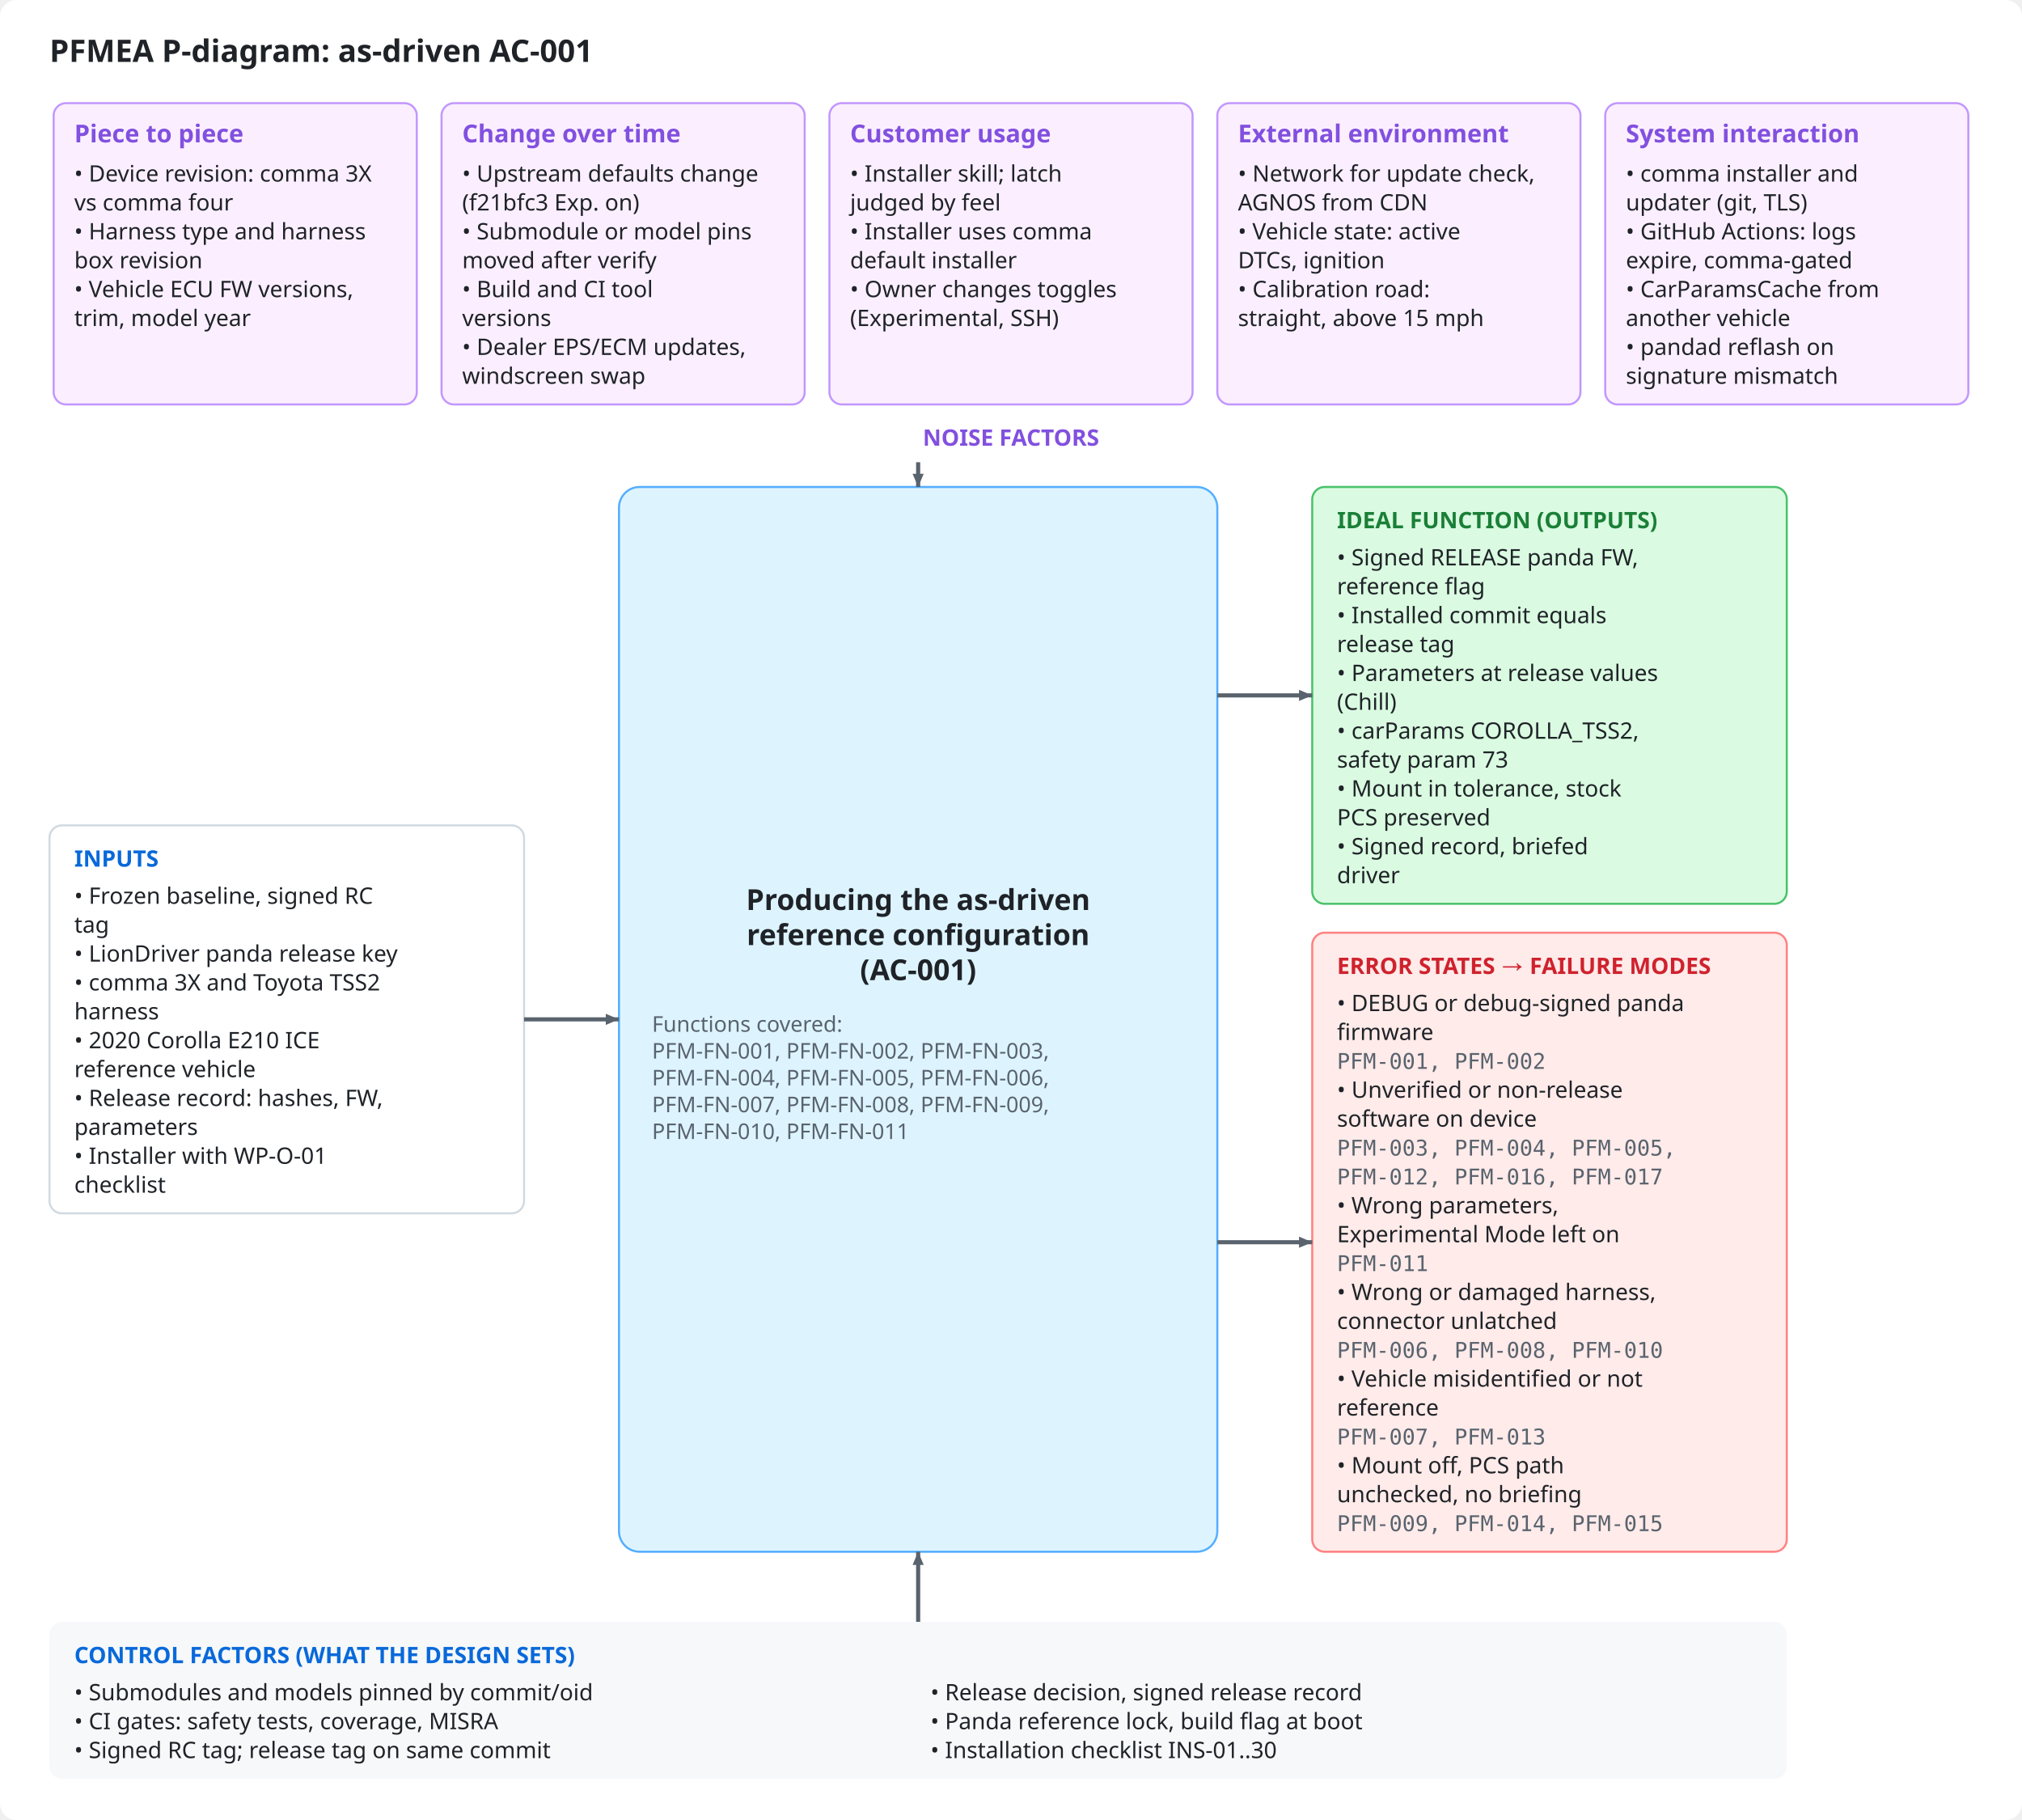
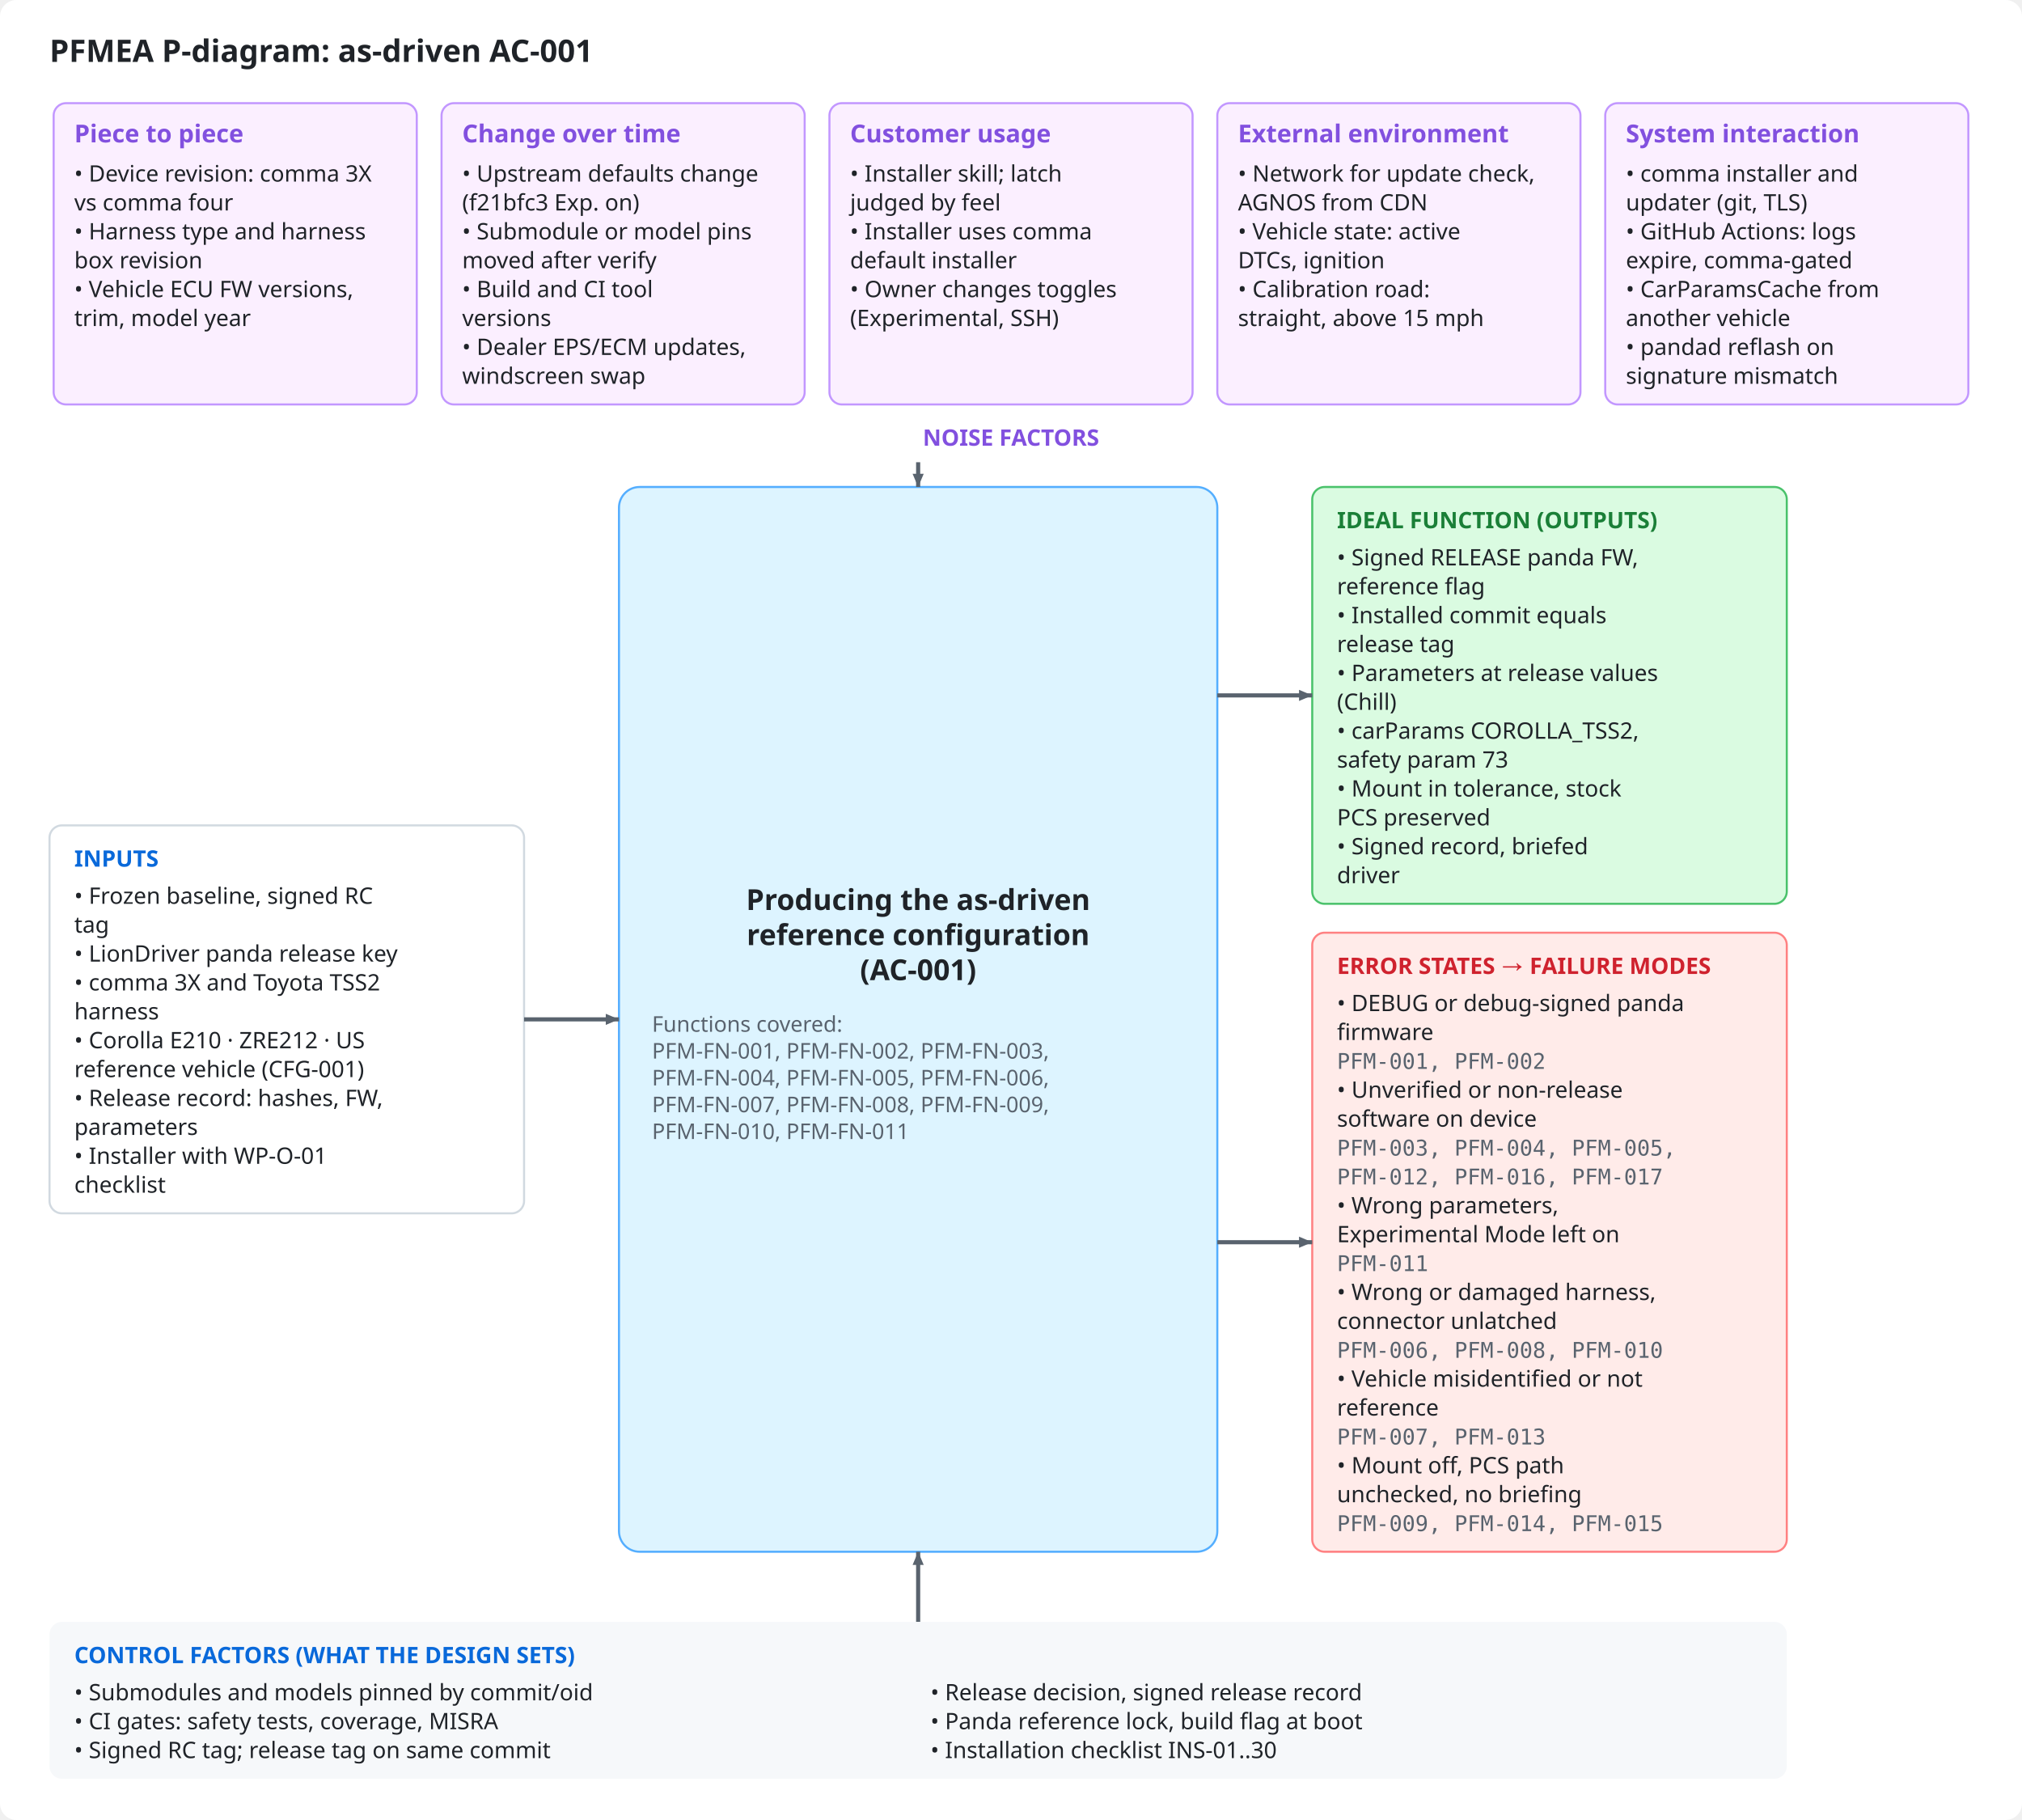
<svg xmlns="http://www.w3.org/2000/svg" viewBox="0 0 980 882" width="980" height="882" role="img">
  <style>
.bg{fill:#ffffff}.ink{fill:#1f2328}.mut{fill:#59636e}.acc{fill:#0969da}.surf{fill:#f6f8fa}.box{fill:#ffffff;stroke:#d1d9e0}
.in{fill:#ddf4ff;stroke:#54aeff}.out{fill:#f6f8fa;stroke:#d1d9e0}.bd{fill:none;stroke:#0969da;stroke-dasharray:6 4}.frame{fill:none;stroke:#d1d9e0}
.hS{fill:#ffebe9}.h{fill:#cf222e}.mS{fill:#fff8c5}.m{fill:#9a6700}.lS{fill:#dafbe1}.l{fill:#1a7f37}
.hB{fill:#ffebe9;stroke:#ff8182}.lB{fill:#dafbe1;stroke:#4ac26b}.nB{fill:#fbefff;stroke:#c297ff}.n{fill:#8250df}
.ln{stroke:#59636e;fill:none}.data{stroke:#0969da;fill:none}.energy{stroke:#bc4c00;fill:none;stroke-width:2.2}
.physical{stroke:#59636e;fill:none;stroke-dasharray:5 3}.material{stroke:#1a7f37;fill:none;stroke-dasharray:1.5 3}
.ah{fill:#59636e}.lbl{fill:#ffffff}.lane{fill:#f6f8fa}.laneT{fill:#59636e}
text{font-family:-apple-system,BlinkMacSystemFont,"Segoe UI","Noto Sans",Helvetica,Arial,sans-serif}
.mono{font-family:ui-monospace,SFMono-Regular,"SF Mono",Menlo,Consolas,monospace}
@media (prefers-color-scheme: dark){
.bg{fill:#0d1117}.ink{fill:#e6edf3}.mut{fill:#9198a1}.acc{fill:#4493f8}.surf{fill:#151b23}.box{fill:#0d1117;stroke:#3d444d}
.in{fill:#0c2d6b;stroke:#1f6feb}.out{fill:#151b23;stroke:#3d444d}.bd{stroke:#4493f8}.frame{stroke:#3d444d}
.hS{fill:#3c1618}.h{fill:#ff7b72}.mS{fill:#3a2a0c}.m{fill:#d29922}.lS{fill:#12261a}.l{fill:#3fb950}
.hB{fill:#3c1618;stroke:#da3633}.lB{fill:#12261a;stroke:#238636}.nB{fill:#271052;stroke:#8957e5}.n{fill:#ab7df8}
.ln{stroke:#9198a1}.data{stroke:#4493f8}.energy{stroke:#f0883e}.physical{stroke:#9198a1}.material{stroke:#3fb950}
.ah{fill:#9198a1}.lbl{fill:#0d1117}.lane{fill:#151b23}.laneT{fill:#9198a1}}
</style>
  <rect class="bg" x="0" y="0" width="980" height="882" rx="8" />
  <text x="24.0" y="30.0" class="ink" font-size="15" font-weight="600" text-anchor="start">PFMEA P-diagram: as-driven AC-001</text>
  <rect x="26.0" y="50.0" width="176.0" height="146.0" rx="6" class="nB" />
  <text x="36.0" y="69.0" class="n" font-size="12" font-weight="700" text-anchor="start">Piece to piece</text>
  <text x="36.0" y="88.0" class="ink" font-size="11" text-anchor="start">• Device revision: comma 3X</text>
  <text x="36.0" y="102.0" class="ink" font-size="11" text-anchor="start">vs comma four</text>
  <text x="36.0" y="116.0" class="ink" font-size="11" text-anchor="start">• Harness type and harness</text>
  <text x="36.0" y="130.0" class="ink" font-size="11" text-anchor="start">box revision</text>
  <text x="36.0" y="144.0" class="ink" font-size="11" text-anchor="start">• Vehicle ECU FW versions,</text>
  <text x="36.0" y="158.0" class="ink" font-size="11" text-anchor="start">trim, model year</text>
  <rect x="214.0" y="50.0" width="176.0" height="146.0" rx="6" class="nB" />
  <text x="224.0" y="69.0" class="n" font-size="12" font-weight="700" text-anchor="start">Change over time</text>
  <text x="224.0" y="88.0" class="ink" font-size="11" text-anchor="start">• Upstream defaults change</text>
  <text x="224.0" y="102.0" class="ink" font-size="11" text-anchor="start">(f21bfc3 Exp. on)</text>
  <text x="224.0" y="116.0" class="ink" font-size="11" text-anchor="start">• Submodule or model pins</text>
  <text x="224.0" y="130.0" class="ink" font-size="11" text-anchor="start">moved after verify</text>
  <text x="224.0" y="144.0" class="ink" font-size="11" text-anchor="start">• Build and CI tool</text>
  <text x="224.0" y="158.0" class="ink" font-size="11" text-anchor="start">versions</text>
  <text x="224.0" y="172.0" class="ink" font-size="11" text-anchor="start">• Dealer EPS/ECM updates,</text>
  <text x="224.0" y="186.0" class="ink" font-size="11" text-anchor="start">windscreen swap</text>
  <rect x="402.0" y="50.0" width="176.0" height="146.0" rx="6" class="nB" />
  <text x="412.0" y="69.0" class="n" font-size="12" font-weight="700" text-anchor="start">Customer usage</text>
  <text x="412.0" y="88.0" class="ink" font-size="11" text-anchor="start">• Installer skill; latch</text>
  <text x="412.0" y="102.0" class="ink" font-size="11" text-anchor="start">judged by feel</text>
  <text x="412.0" y="116.0" class="ink" font-size="11" text-anchor="start">• Installer uses comma</text>
  <text x="412.0" y="130.0" class="ink" font-size="11" text-anchor="start">default installer</text>
  <text x="412.0" y="144.0" class="ink" font-size="11" text-anchor="start">• Owner changes toggles</text>
  <text x="412.0" y="158.0" class="ink" font-size="11" text-anchor="start">(Experimental, SSH)</text>
  <rect x="590.0" y="50.0" width="176.0" height="146.0" rx="6" class="nB" />
  <text x="600.0" y="69.0" class="n" font-size="12" font-weight="700" text-anchor="start">External environment</text>
  <text x="600.0" y="88.0" class="ink" font-size="11" text-anchor="start">• Network for update check,</text>
  <text x="600.0" y="102.0" class="ink" font-size="11" text-anchor="start">AGNOS from CDN</text>
  <text x="600.0" y="116.0" class="ink" font-size="11" text-anchor="start">• Vehicle state: active</text>
  <text x="600.0" y="130.0" class="ink" font-size="11" text-anchor="start">DTCs, ignition</text>
  <text x="600.0" y="144.0" class="ink" font-size="11" text-anchor="start">• Calibration road:</text>
  <text x="600.0" y="158.0" class="ink" font-size="11" text-anchor="start">straight, above 15 mph</text>
  <rect x="778.0" y="50.0" width="176.0" height="146.0" rx="6" class="nB" />
  <text x="788.0" y="69.0" class="n" font-size="12" font-weight="700" text-anchor="start">System interaction</text>
  <text x="788.0" y="88.0" class="ink" font-size="11" text-anchor="start">• comma installer and</text>
  <text x="788.0" y="102.0" class="ink" font-size="11" text-anchor="start">updater (git, TLS)</text>
  <text x="788.0" y="116.0" class="ink" font-size="11" text-anchor="start">• GitHub Actions: logs</text>
  <text x="788.0" y="130.0" class="ink" font-size="11" text-anchor="start">expire, comma-gated</text>
  <text x="788.0" y="144.0" class="ink" font-size="11" text-anchor="start">• CarParamsCache from</text>
  <text x="788.0" y="158.0" class="ink" font-size="11" text-anchor="start">another vehicle</text>
  <text x="788.0" y="172.0" class="ink" font-size="11" text-anchor="start">• pandad reflash on</text>
  <text x="788.0" y="186.0" class="ink" font-size="11" text-anchor="start">signature mismatch</text>
  <text x="490.0" y="216.0" class="n" font-size="11" font-weight="700" text-anchor="middle">NOISE FACTORS</text>
  <rect x="24.0" y="400.0" width="230.0" height="188.0" rx="6" class="box" />
  <text x="36.0" y="420.0" class="acc" font-size="11" font-weight="700" text-anchor="start">INPUTS</text>
  <text x="36.0" y="438.0" class="ink" font-size="11" text-anchor="start">• Frozen baseline, signed RC</text>
  <text x="36.0" y="452.0" class="ink" font-size="11" text-anchor="start">tag</text>
  <text x="36.0" y="466.0" class="ink" font-size="11" text-anchor="start">• LionDriver panda release key</text>
  <text x="36.0" y="480.0" class="ink" font-size="11" text-anchor="start">• comma 3X and Toyota TSS2</text>
  <text x="36.0" y="494.0" class="ink" font-size="11" text-anchor="start">harness</text>
-   <text x="36.0" y="508.0" class="ink" font-size="11" text-anchor="start">• 2020 Corolla E210 ICE</text>
-   <text x="36.0" y="522.0" class="ink" font-size="11" text-anchor="start">reference vehicle</text>
+   <text x="36.0" y="508.0" class="ink" font-size="11" text-anchor="start">• Corolla E210 · ZRE212 · US</text>
+   <text x="36.0" y="522.0" class="ink" font-size="11" text-anchor="start">reference vehicle (CFG-001)</text>
  <text x="36.0" y="536.0" class="ink" font-size="11" text-anchor="start">• Release record: hashes, FW,</text>
  <text x="36.0" y="550.0" class="ink" font-size="11" text-anchor="start">parameters</text>
  <text x="36.0" y="564.0" class="ink" font-size="11" text-anchor="start">• Installer with WP-O-01</text>
  <text x="36.0" y="578.0" class="ink" font-size="11" text-anchor="start">checklist</text>
  <rect x="300.0" y="236.0" width="290.0" height="516.0" rx="10" class="in" />
  <text x="445.0" y="441.0" class="ink" font-size="14" font-weight="700" text-anchor="middle">Producing the as-driven</text>
  <text x="445.0" y="458.0" class="ink" font-size="14" font-weight="700" text-anchor="middle">reference configuration</text>
  <text x="445.0" y="475.0" class="ink" font-size="14" font-weight="700" text-anchor="middle">(AC-001)</text>
  <text x="316.0" y="500.0" class="mut" font-size="10.5" text-anchor="start">Functions covered:</text>
  <text x="316.0" y="513.0" class="mut" font-size="10.5" text-anchor="start">PFM-FN-001, PFM-FN-002, PFM-FN-003,</text>
  <text x="316.0" y="526.0" class="mut" font-size="10.5" text-anchor="start">PFM-FN-004, PFM-FN-005, PFM-FN-006,</text>
  <text x="316.0" y="539.0" class="mut" font-size="10.5" text-anchor="start">PFM-FN-007, PFM-FN-008, PFM-FN-009,</text>
  <text x="316.0" y="552.0" class="mut" font-size="10.5" text-anchor="start">PFM-FN-010, PFM-FN-011</text>
  <rect x="636.0" y="236.0" width="230.0" height="202.0" rx="6" class="lB" />
  <text x="648.0" y="256.0" class="l" font-size="11" font-weight="700" text-anchor="start">IDEAL FUNCTION (OUTPUTS)</text>
  <text x="648.0" y="274.0" class="ink" font-size="11" text-anchor="start">• Signed RELEASE panda FW,</text>
  <text x="648.0" y="288.0" class="ink" font-size="11" text-anchor="start">reference flag</text>
  <text x="648.0" y="302.0" class="ink" font-size="11" text-anchor="start">• Installed commit equals</text>
  <text x="648.0" y="316.0" class="ink" font-size="11" text-anchor="start">release tag</text>
  <text x="648.0" y="330.0" class="ink" font-size="11" text-anchor="start">• Parameters at release values</text>
  <text x="648.0" y="344.0" class="ink" font-size="11" text-anchor="start">(Chill)</text>
  <text x="648.0" y="358.0" class="ink" font-size="11" text-anchor="start">• carParams COROLLA_TSS2,</text>
  <text x="648.0" y="372.0" class="ink" font-size="11" text-anchor="start">safety param 73</text>
  <text x="648.0" y="386.0" class="ink" font-size="11" text-anchor="start">• Mount in tolerance, stock</text>
  <text x="648.0" y="400.0" class="ink" font-size="11" text-anchor="start">PCS preserved</text>
  <text x="648.0" y="414.0" class="ink" font-size="11" text-anchor="start">• Signed record, briefed</text>
  <text x="648.0" y="428.0" class="ink" font-size="11" text-anchor="start">driver</text>
  <rect x="636.0" y="452.0" width="230.0" height="300.0" rx="6" class="hB" />
  <text x="648.0" y="472.0" class="h" font-size="11" font-weight="700" text-anchor="start">ERROR STATES → FAILURE MODES</text>
  <text x="648.0" y="490.0" class="ink" font-size="11" text-anchor="start">• DEBUG or debug-signed panda</text>
  <text x="648.0" y="504.0" class="ink" font-size="11" text-anchor="start">firmware</text>
  <text x="648.0" y="518.0" class="mut mono" font-size="10.5" text-anchor="start">   PFM-001, PFM-002</text>
  <text x="648.0" y="532.0" class="ink" font-size="11" text-anchor="start">• Unverified or non-release</text>
  <text x="648.0" y="546.0" class="ink" font-size="11" text-anchor="start">software on device</text>
  <text x="648.0" y="560.0" class="mut mono" font-size="10.5" text-anchor="start">   PFM-003, PFM-004, PFM-005,</text>
  <text x="648.0" y="574.0" class="mut mono" font-size="10.5" text-anchor="start">   PFM-012, PFM-016, PFM-017</text>
  <text x="648.0" y="588.0" class="ink" font-size="11" text-anchor="start">• Wrong parameters,</text>
  <text x="648.0" y="602.0" class="ink" font-size="11" text-anchor="start">Experimental Mode left on</text>
  <text x="648.0" y="616.0" class="mut mono" font-size="10.5" text-anchor="start">   PFM-011</text>
  <text x="648.0" y="630.0" class="ink" font-size="11" text-anchor="start">• Wrong or damaged harness,</text>
  <text x="648.0" y="644.0" class="ink" font-size="11" text-anchor="start">connector unlatched</text>
  <text x="648.0" y="658.0" class="mut mono" font-size="10.5" text-anchor="start">   PFM-006, PFM-008, PFM-010</text>
  <text x="648.0" y="672.0" class="ink" font-size="11" text-anchor="start">• Vehicle misidentified or not</text>
  <text x="648.0" y="686.0" class="ink" font-size="11" text-anchor="start">reference</text>
  <text x="648.0" y="700.0" class="mut mono" font-size="10.5" text-anchor="start">   PFM-007, PFM-013</text>
  <text x="648.0" y="714.0" class="ink" font-size="11" text-anchor="start">• Mount off, PCS path</text>
  <text x="648.0" y="728.0" class="ink" font-size="11" text-anchor="start">unchecked, no briefing</text>
  <text x="648.0" y="742.0" class="mut mono" font-size="10.5" text-anchor="start">   PFM-009, PFM-014, PFM-015</text>
  <path d="M254.0 494.0 L300.0 494.0" class="ln" stroke-width="2" />
  <path d="M300.0 494.0 L293.6 496.7 L293.6 491.3 Z" class="ah" />
  <path d="M590.0 337.0 L636.0 337.0" class="ln" stroke-width="2" />
  <path d="M636.0 337.0 L629.6 339.7 L629.6 334.3 Z" class="ah" />
  <path d="M590.0 602.0 L636.0 602.0" class="ln" stroke-width="2" />
  <path d="M636.0 602.0 L629.6 604.7 L629.6 599.3 Z" class="ah" />
  <path d="M445.0 224.0 L445.0 236.0" class="ln" stroke-width="2" />
  <path d="M445.0 236.0 L442.3 229.6 L447.7 229.6 Z" class="ah" />
  <path d="M445.0 786.0 L445.0 752.0" class="ln" stroke-width="2" />
  <path d="M445.0 752.0 L447.7 758.4 L442.3 758.4 Z" class="ah" />
  <rect x="24.0" y="786.0" width="842.0" height="76.0" rx="6" class="surf" />
  <text x="36.0" y="806.0" class="acc" font-size="11" font-weight="700" text-anchor="start">CONTROL FACTORS (WHAT THE DESIGN SETS)</text>
  <text x="36.0" y="824.0" class="ink" font-size="11" text-anchor="start">• Submodules and models pinned by commit/oid</text>
  <text x="36.0" y="838.0" class="ink" font-size="11" text-anchor="start">• CI gates: safety tests, coverage, MISRA</text>
  <text x="36.0" y="852.0" class="ink" font-size="11" text-anchor="start">• Signed RC tag; release tag on same commit</text>
  <text x="451.0" y="824.0" class="ink" font-size="11" text-anchor="start">• Release decision, signed release record</text>
  <text x="451.0" y="838.0" class="ink" font-size="11" text-anchor="start">• Panda reference lock, build flag at boot</text>
  <text x="451.0" y="852.0" class="ink" font-size="11" text-anchor="start">• Installation checklist INS-01..30</text>
</svg>
